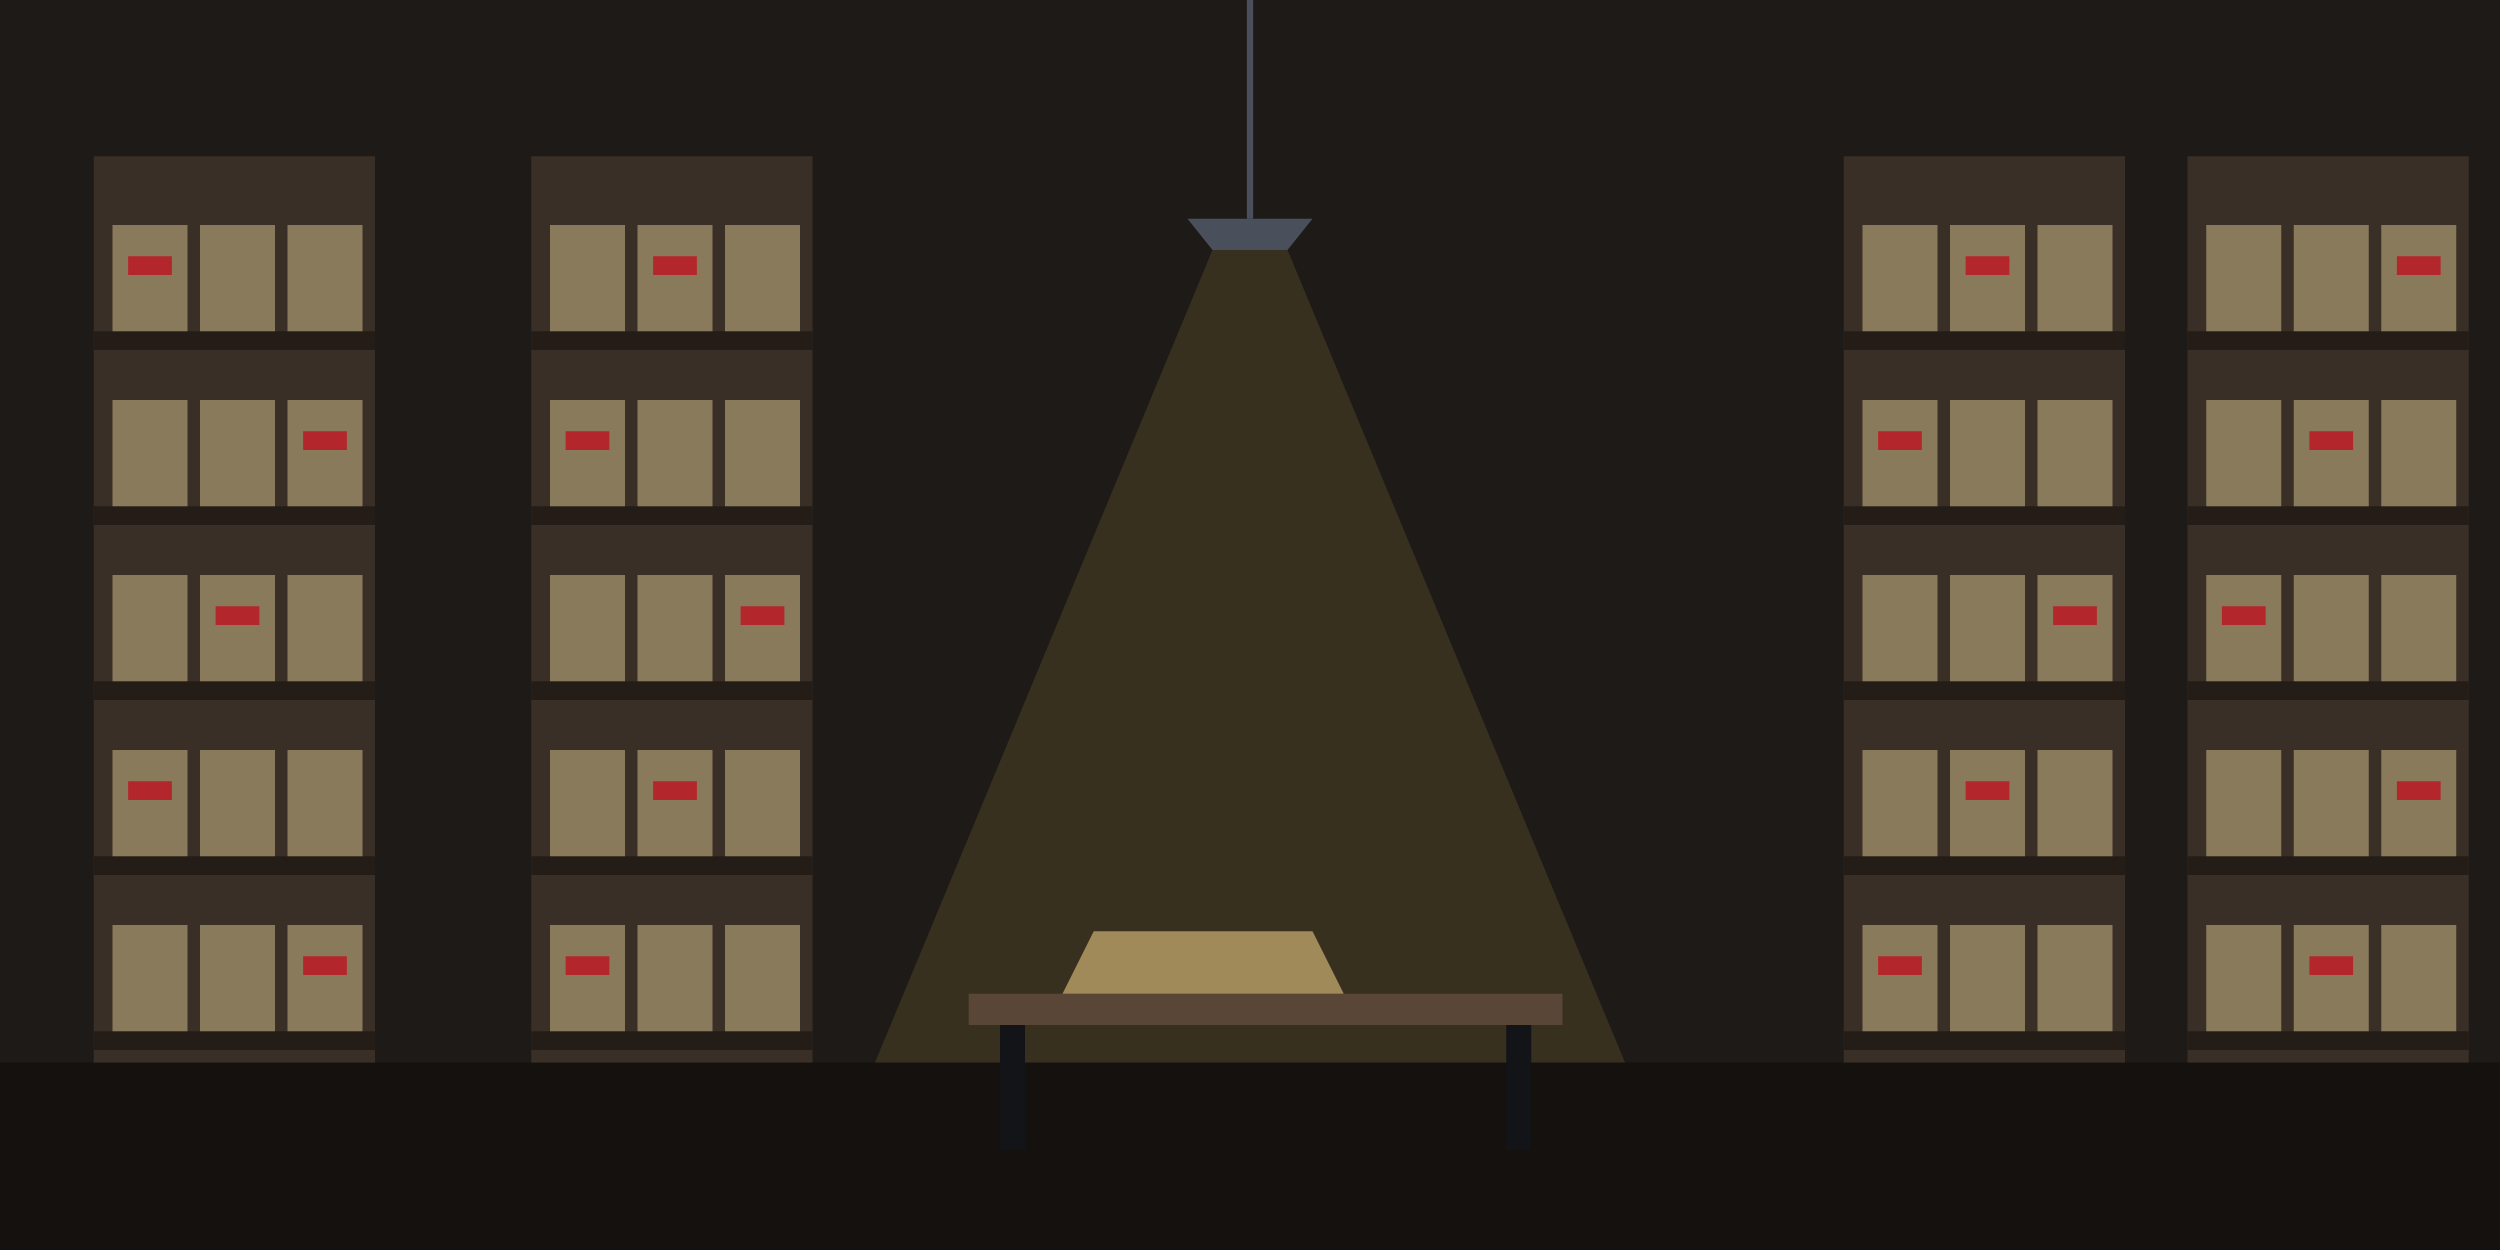
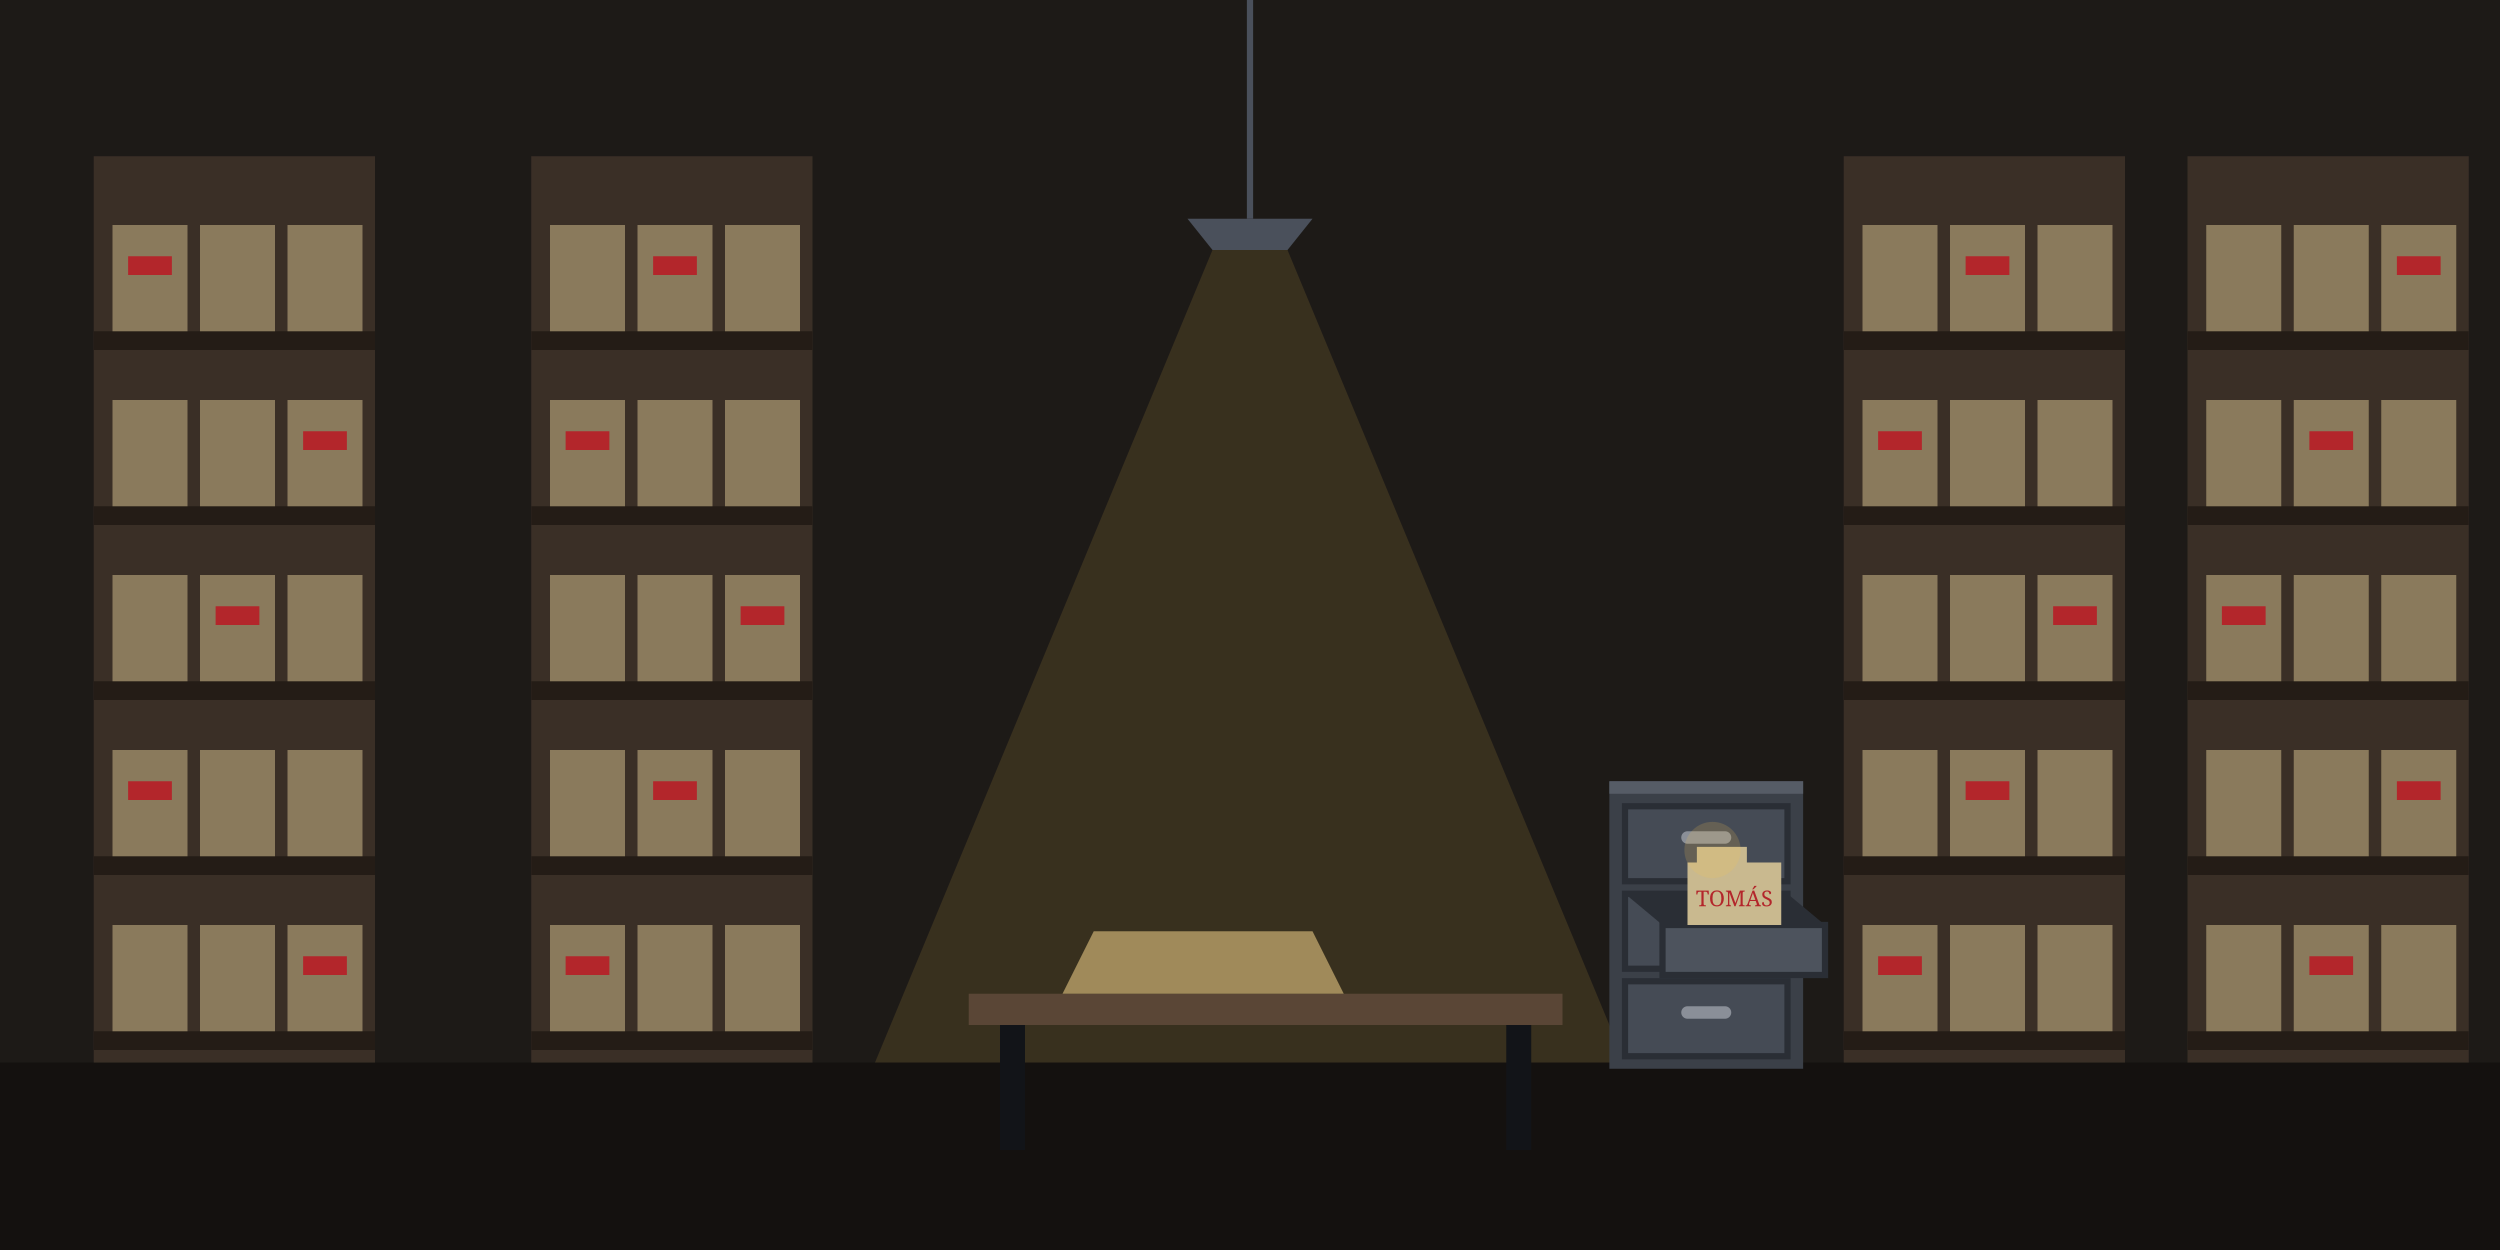
<svg xmlns="http://www.w3.org/2000/svg" viewBox="0 0 800 400" width="800" height="400">
  <defs />
  <rect width="800" height="400" fill="#1d1a17" />
  <rect y="340" width="800" height="60" fill="#14110f" />
  <rect x="30" y="50" width="90" height="290" fill="#3a2f26" />
  <rect x="30" y="106" width="90" height="6" fill="#241c16" />
  <rect x="36" y="72" width="24" height="34" fill="#8a7a5c" />
  <rect x="41" y="82" width="14" height="6" fill="#b3262b" />
  <rect x="64" y="72" width="24" height="34" fill="#8a7a5c" />
  <rect x="92" y="72" width="24" height="34" fill="#8a7a5c" />
  <rect x="30" y="162" width="90" height="6" fill="#241c16" />
  <rect x="36" y="128" width="24" height="34" fill="#8a7a5c" />
  <rect x="64" y="128" width="24" height="34" fill="#8a7a5c" />
  <rect x="92" y="128" width="24" height="34" fill="#8a7a5c" />
  <rect x="97" y="138" width="14" height="6" fill="#b3262b" />
  <rect x="30" y="218" width="90" height="6" fill="#241c16" />
  <rect x="36" y="184" width="24" height="34" fill="#8a7a5c" />
  <rect x="64" y="184" width="24" height="34" fill="#8a7a5c" />
  <rect x="69" y="194" width="14" height="6" fill="#b3262b" />
  <rect x="92" y="184" width="24" height="34" fill="#8a7a5c" />
  <rect x="30" y="274" width="90" height="6" fill="#241c16" />
  <rect x="36" y="240" width="24" height="34" fill="#8a7a5c" />
  <rect x="41" y="250" width="14" height="6" fill="#b3262b" />
  <rect x="64" y="240" width="24" height="34" fill="#8a7a5c" />
  <rect x="92" y="240" width="24" height="34" fill="#8a7a5c" />
  <rect x="30" y="330" width="90" height="6" fill="#241c16" />
  <rect x="36" y="296" width="24" height="34" fill="#8a7a5c" />
  <rect x="64" y="296" width="24" height="34" fill="#8a7a5c" />
  <rect x="92" y="296" width="24" height="34" fill="#8a7a5c" />
  <rect x="97" y="306" width="14" height="6" fill="#b3262b" />
  <rect x="170" y="50" width="90" height="290" fill="#3a2f26" />
  <rect x="170" y="106" width="90" height="6" fill="#241c16" />
  <rect x="176" y="72" width="24" height="34" fill="#8a7a5c" />
  <rect x="204" y="72" width="24" height="34" fill="#8a7a5c" />
  <rect x="209" y="82" width="14" height="6" fill="#b3262b" />
  <rect x="232" y="72" width="24" height="34" fill="#8a7a5c" />
  <rect x="170" y="162" width="90" height="6" fill="#241c16" />
  <rect x="176" y="128" width="24" height="34" fill="#8a7a5c" />
  <rect x="181" y="138" width="14" height="6" fill="#b3262b" />
  <rect x="204" y="128" width="24" height="34" fill="#8a7a5c" />
  <rect x="232" y="128" width="24" height="34" fill="#8a7a5c" />
  <rect x="170" y="218" width="90" height="6" fill="#241c16" />
  <rect x="176" y="184" width="24" height="34" fill="#8a7a5c" />
  <rect x="204" y="184" width="24" height="34" fill="#8a7a5c" />
  <rect x="232" y="184" width="24" height="34" fill="#8a7a5c" />
  <rect x="237" y="194" width="14" height="6" fill="#b3262b" />
  <rect x="170" y="274" width="90" height="6" fill="#241c16" />
  <rect x="176" y="240" width="24" height="34" fill="#8a7a5c" />
  <rect x="204" y="240" width="24" height="34" fill="#8a7a5c" />
  <rect x="209" y="250" width="14" height="6" fill="#b3262b" />
  <rect x="232" y="240" width="24" height="34" fill="#8a7a5c" />
  <rect x="170" y="330" width="90" height="6" fill="#241c16" />
  <rect x="176" y="296" width="24" height="34" fill="#8a7a5c" />
  <rect x="181" y="306" width="14" height="6" fill="#b3262b" />
  <rect x="204" y="296" width="24" height="34" fill="#8a7a5c" />
  <rect x="232" y="296" width="24" height="34" fill="#8a7a5c" />
  <rect x="590" y="50" width="90" height="290" fill="#3a2f26" />
  <rect x="590" y="106" width="90" height="6" fill="#241c16" />
  <rect x="596" y="72" width="24" height="34" fill="#8a7a5c" />
  <rect x="624" y="72" width="24" height="34" fill="#8a7a5c" />
  <rect x="629" y="82" width="14" height="6" fill="#b3262b" />
  <rect x="652" y="72" width="24" height="34" fill="#8a7a5c" />
  <rect x="590" y="162" width="90" height="6" fill="#241c16" />
  <rect x="596" y="128" width="24" height="34" fill="#8a7a5c" />
  <rect x="601" y="138" width="14" height="6" fill="#b3262b" />
  <rect x="624" y="128" width="24" height="34" fill="#8a7a5c" />
  <rect x="652" y="128" width="24" height="34" fill="#8a7a5c" />
  <rect x="590" y="218" width="90" height="6" fill="#241c16" />
  <rect x="596" y="184" width="24" height="34" fill="#8a7a5c" />
  <rect x="624" y="184" width="24" height="34" fill="#8a7a5c" />
  <rect x="652" y="184" width="24" height="34" fill="#8a7a5c" />
  <rect x="657" y="194" width="14" height="6" fill="#b3262b" />
  <rect x="590" y="274" width="90" height="6" fill="#241c16" />
  <rect x="596" y="240" width="24" height="34" fill="#8a7a5c" />
  <rect x="624" y="240" width="24" height="34" fill="#8a7a5c" />
  <rect x="629" y="250" width="14" height="6" fill="#b3262b" />
  <rect x="652" y="240" width="24" height="34" fill="#8a7a5c" />
  <rect x="590" y="330" width="90" height="6" fill="#241c16" />
  <rect x="596" y="296" width="24" height="34" fill="#8a7a5c" />
  <rect x="601" y="306" width="14" height="6" fill="#b3262b" />
  <rect x="624" y="296" width="24" height="34" fill="#8a7a5c" />
  <rect x="652" y="296" width="24" height="34" fill="#8a7a5c" />
  <rect x="700" y="50" width="90" height="290" fill="#3a2f26" />
  <rect x="700" y="106" width="90" height="6" fill="#241c16" />
  <rect x="706" y="72" width="24" height="34" fill="#8a7a5c" />
  <rect x="734" y="72" width="24" height="34" fill="#8a7a5c" />
  <rect x="762" y="72" width="24" height="34" fill="#8a7a5c" />
  <rect x="767" y="82" width="14" height="6" fill="#b3262b" />
  <rect x="700" y="162" width="90" height="6" fill="#241c16" />
  <rect x="706" y="128" width="24" height="34" fill="#8a7a5c" />
  <rect x="734" y="128" width="24" height="34" fill="#8a7a5c" />
  <rect x="739" y="138" width="14" height="6" fill="#b3262b" />
  <rect x="762" y="128" width="24" height="34" fill="#8a7a5c" />
  <rect x="700" y="218" width="90" height="6" fill="#241c16" />
  <rect x="706" y="184" width="24" height="34" fill="#8a7a5c" />
  <rect x="711" y="194" width="14" height="6" fill="#b3262b" />
  <rect x="734" y="184" width="24" height="34" fill="#8a7a5c" />
  <rect x="762" y="184" width="24" height="34" fill="#8a7a5c" />
  <rect x="700" y="274" width="90" height="6" fill="#241c16" />
  <rect x="706" y="240" width="24" height="34" fill="#8a7a5c" />
  <rect x="734" y="240" width="24" height="34" fill="#8a7a5c" />
  <rect x="762" y="240" width="24" height="34" fill="#8a7a5c" />
  <rect x="767" y="250" width="14" height="6" fill="#b3262b" />
  <rect x="700" y="330" width="90" height="6" fill="#241c16" />
  <rect x="706" y="296" width="24" height="34" fill="#8a7a5c" />
  <rect x="734" y="296" width="24" height="34" fill="#8a7a5c" />
  <rect x="739" y="306" width="14" height="6" fill="#b3262b" />
  <rect x="762" y="296" width="24" height="34" fill="#8a7a5c" />
  <path d="M 400 0 L 400 70" stroke="#4a505b" stroke-width="2" />
  <path d="M 380 70 L 420 70 L 412 80 L 388 80 Z" fill="#4a505b" />
  <path d="M 388 80 L 412 80 L 520 340 L 280 340 Z" fill="#f2c14e" opacity="0.13" />
  <rect x="310" y="318" width="190" height="10" fill="#5a4636" />
  <rect x="320" y="328" width="8" height="40" fill="#121418" />
  <rect x="482" y="328" width="8" height="40" fill="#121418" />
  <path d="M 340 318 L 350 298 L 420 298 L 430 318 Z" fill="#a08a5a" />
+   <rect x="515" y="250" width="62" height="92" fill="#3b4048" />
+   <rect x="515" y="250" width="62" height="4" fill="#565c66" />
+   <rect x="520" y="258" width="52" height="24" fill="#454b55" stroke="#2a2e35" stroke-width="2" />
+   <rect x="538" y="266" width="16" height="4" rx="2" fill="#8a8f98" />
+   <rect x="520" y="286" width="52" height="24" fill="#454b55" stroke="#2a2e35" stroke-width="2" />
+   <rect x="538" y="294" width="16" height="4" rx="2" fill="#8a8f98" />
+   <rect x="520" y="314" width="52" height="24" fill="#454b55" stroke="#2a2e35" stroke-width="2" />
+   <rect x="538" y="322" width="16" height="4" rx="2" fill="#8a8f98" />
+   <path d="M 520 286 L 572 286 L 584 296 L 532 296 Z" fill="#2a2e35" />
+   <rect x="532" y="296" width="52" height="16" fill="#4d535d" stroke="#2a2e35" stroke-width="2" />
+   <rect x="540" y="276" width="30" height="20" fill="#c9b98f" />
+   <rect x="543" y="271" width="16" height="7" fill="#c9b98f" />
+   <text x="555" y="290" font-family="Georgia, serif" font-size="7" fill="#b3262b" text-anchor="middle">TOMÁS</text>
+   <circle cx="548" cy="272" r="9" fill="#f2c14e" opacity="0.18" />
</svg>
